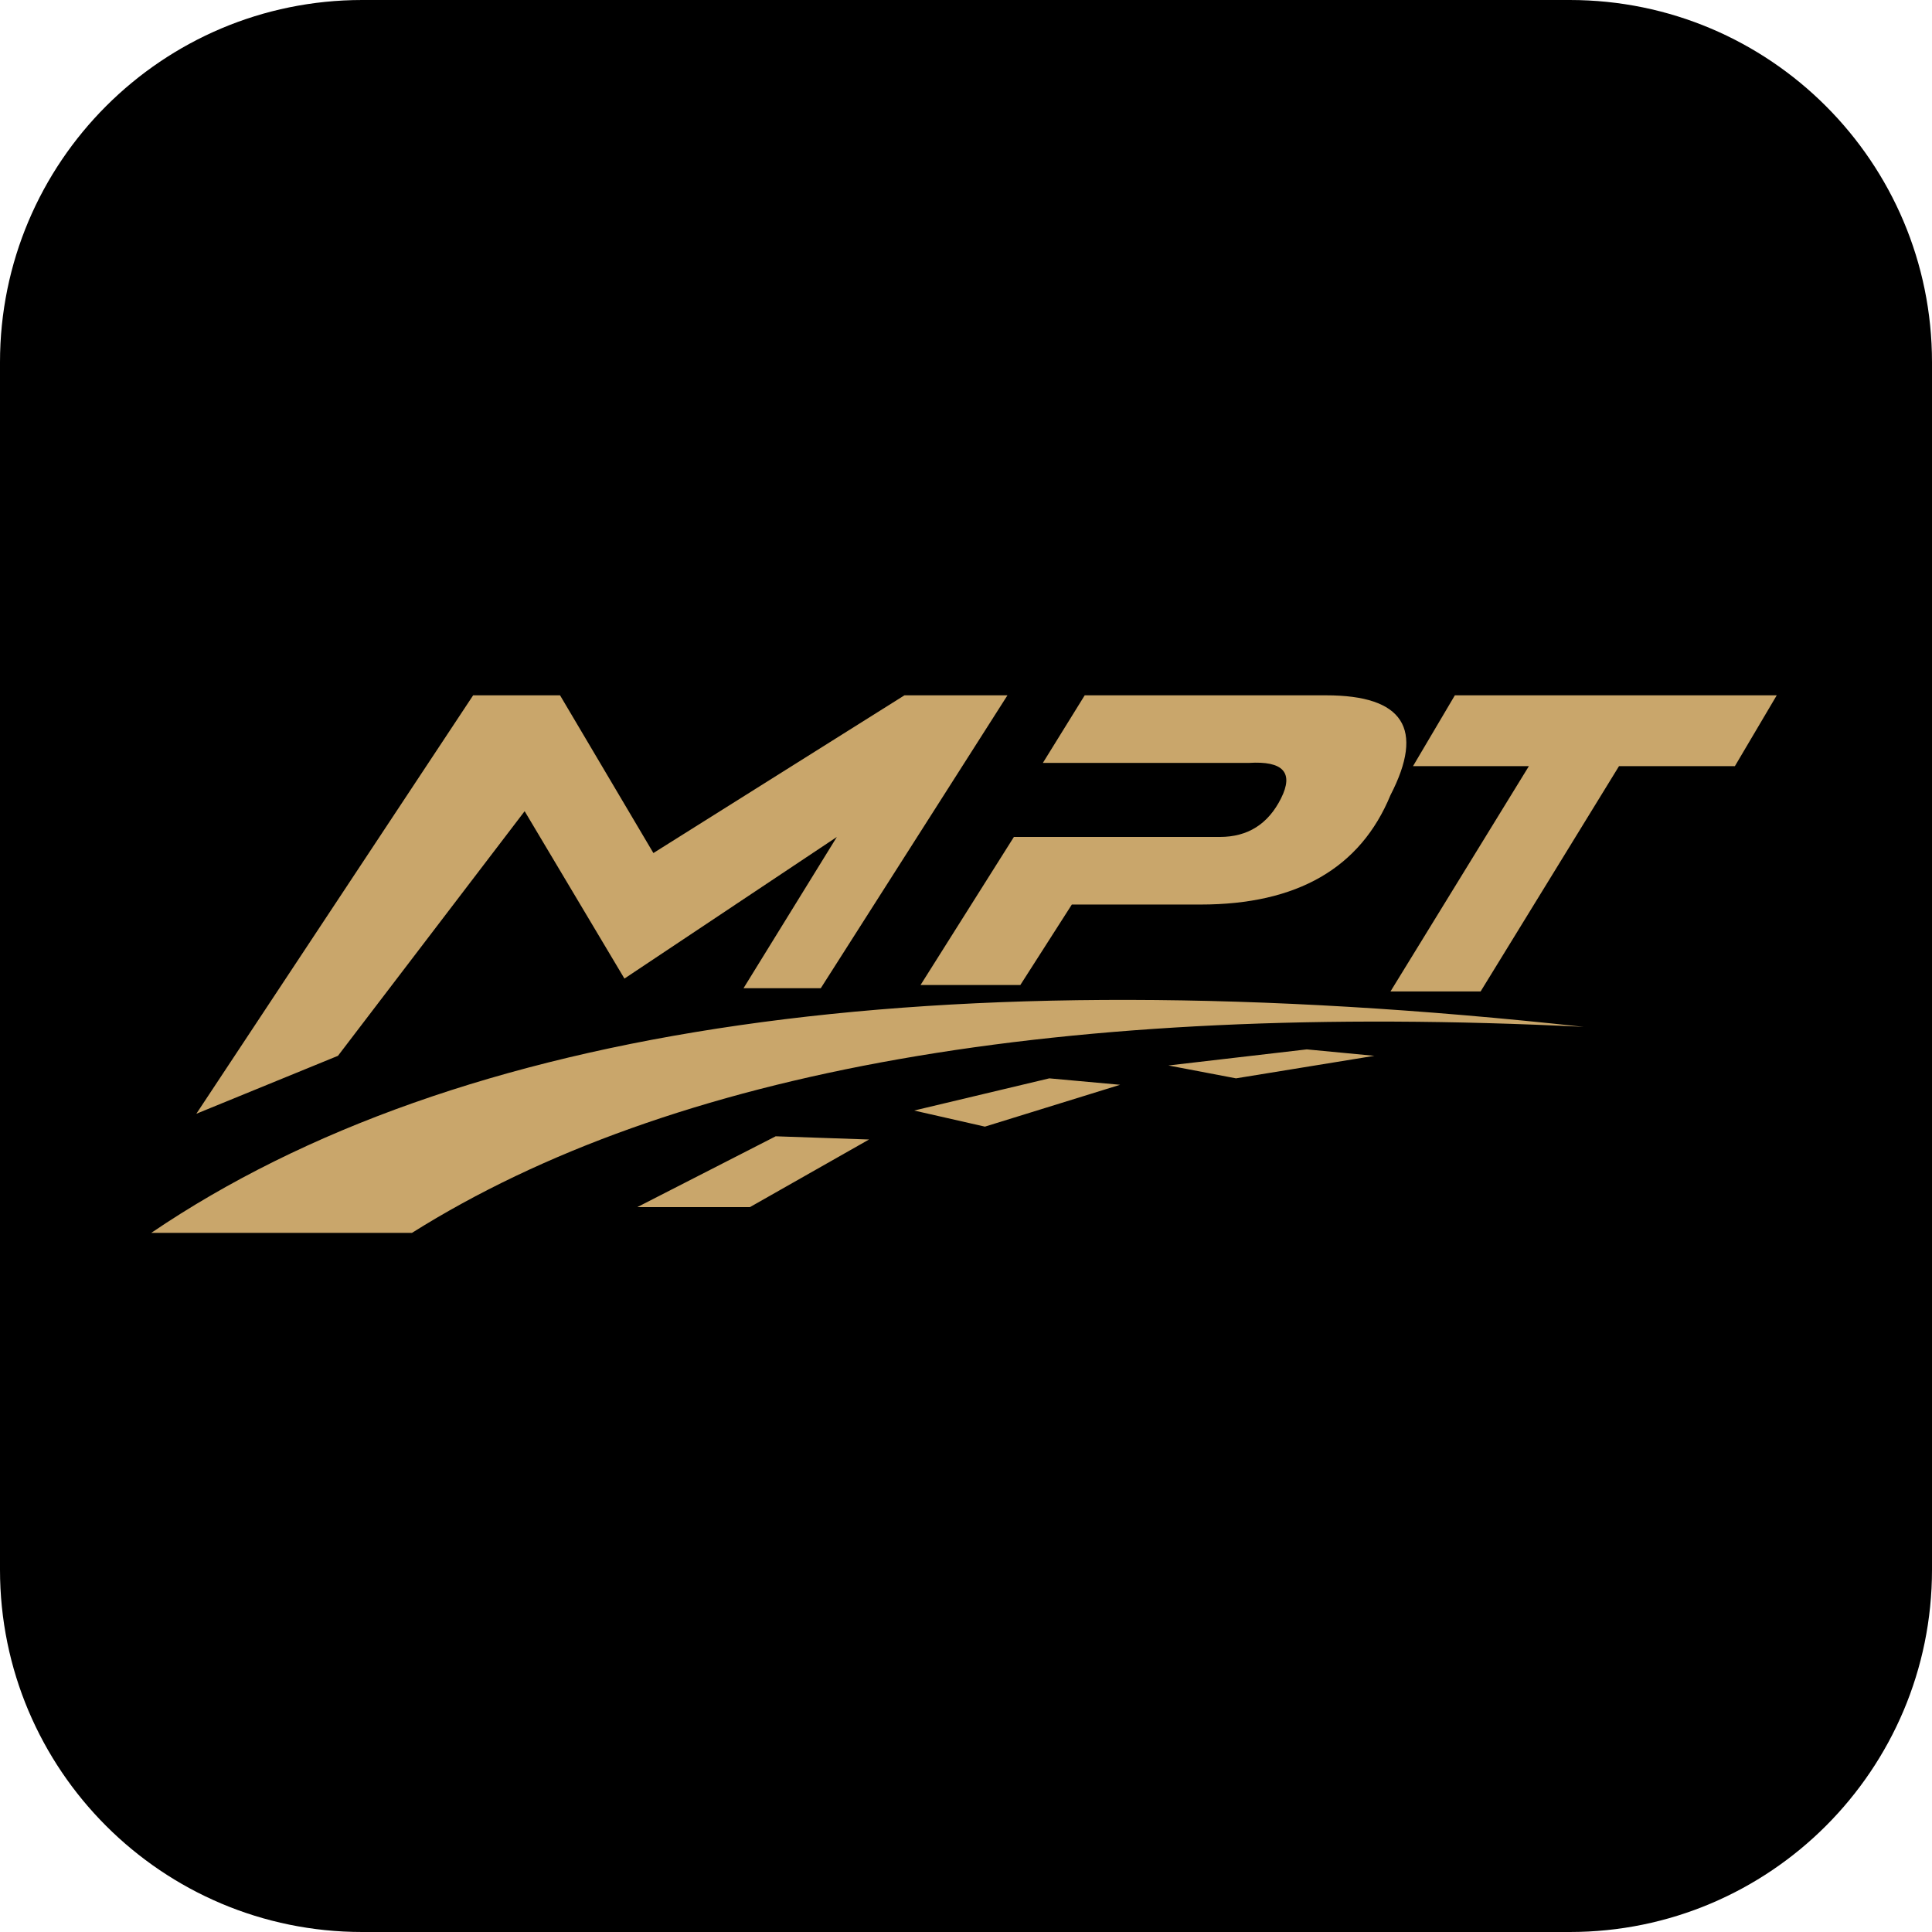
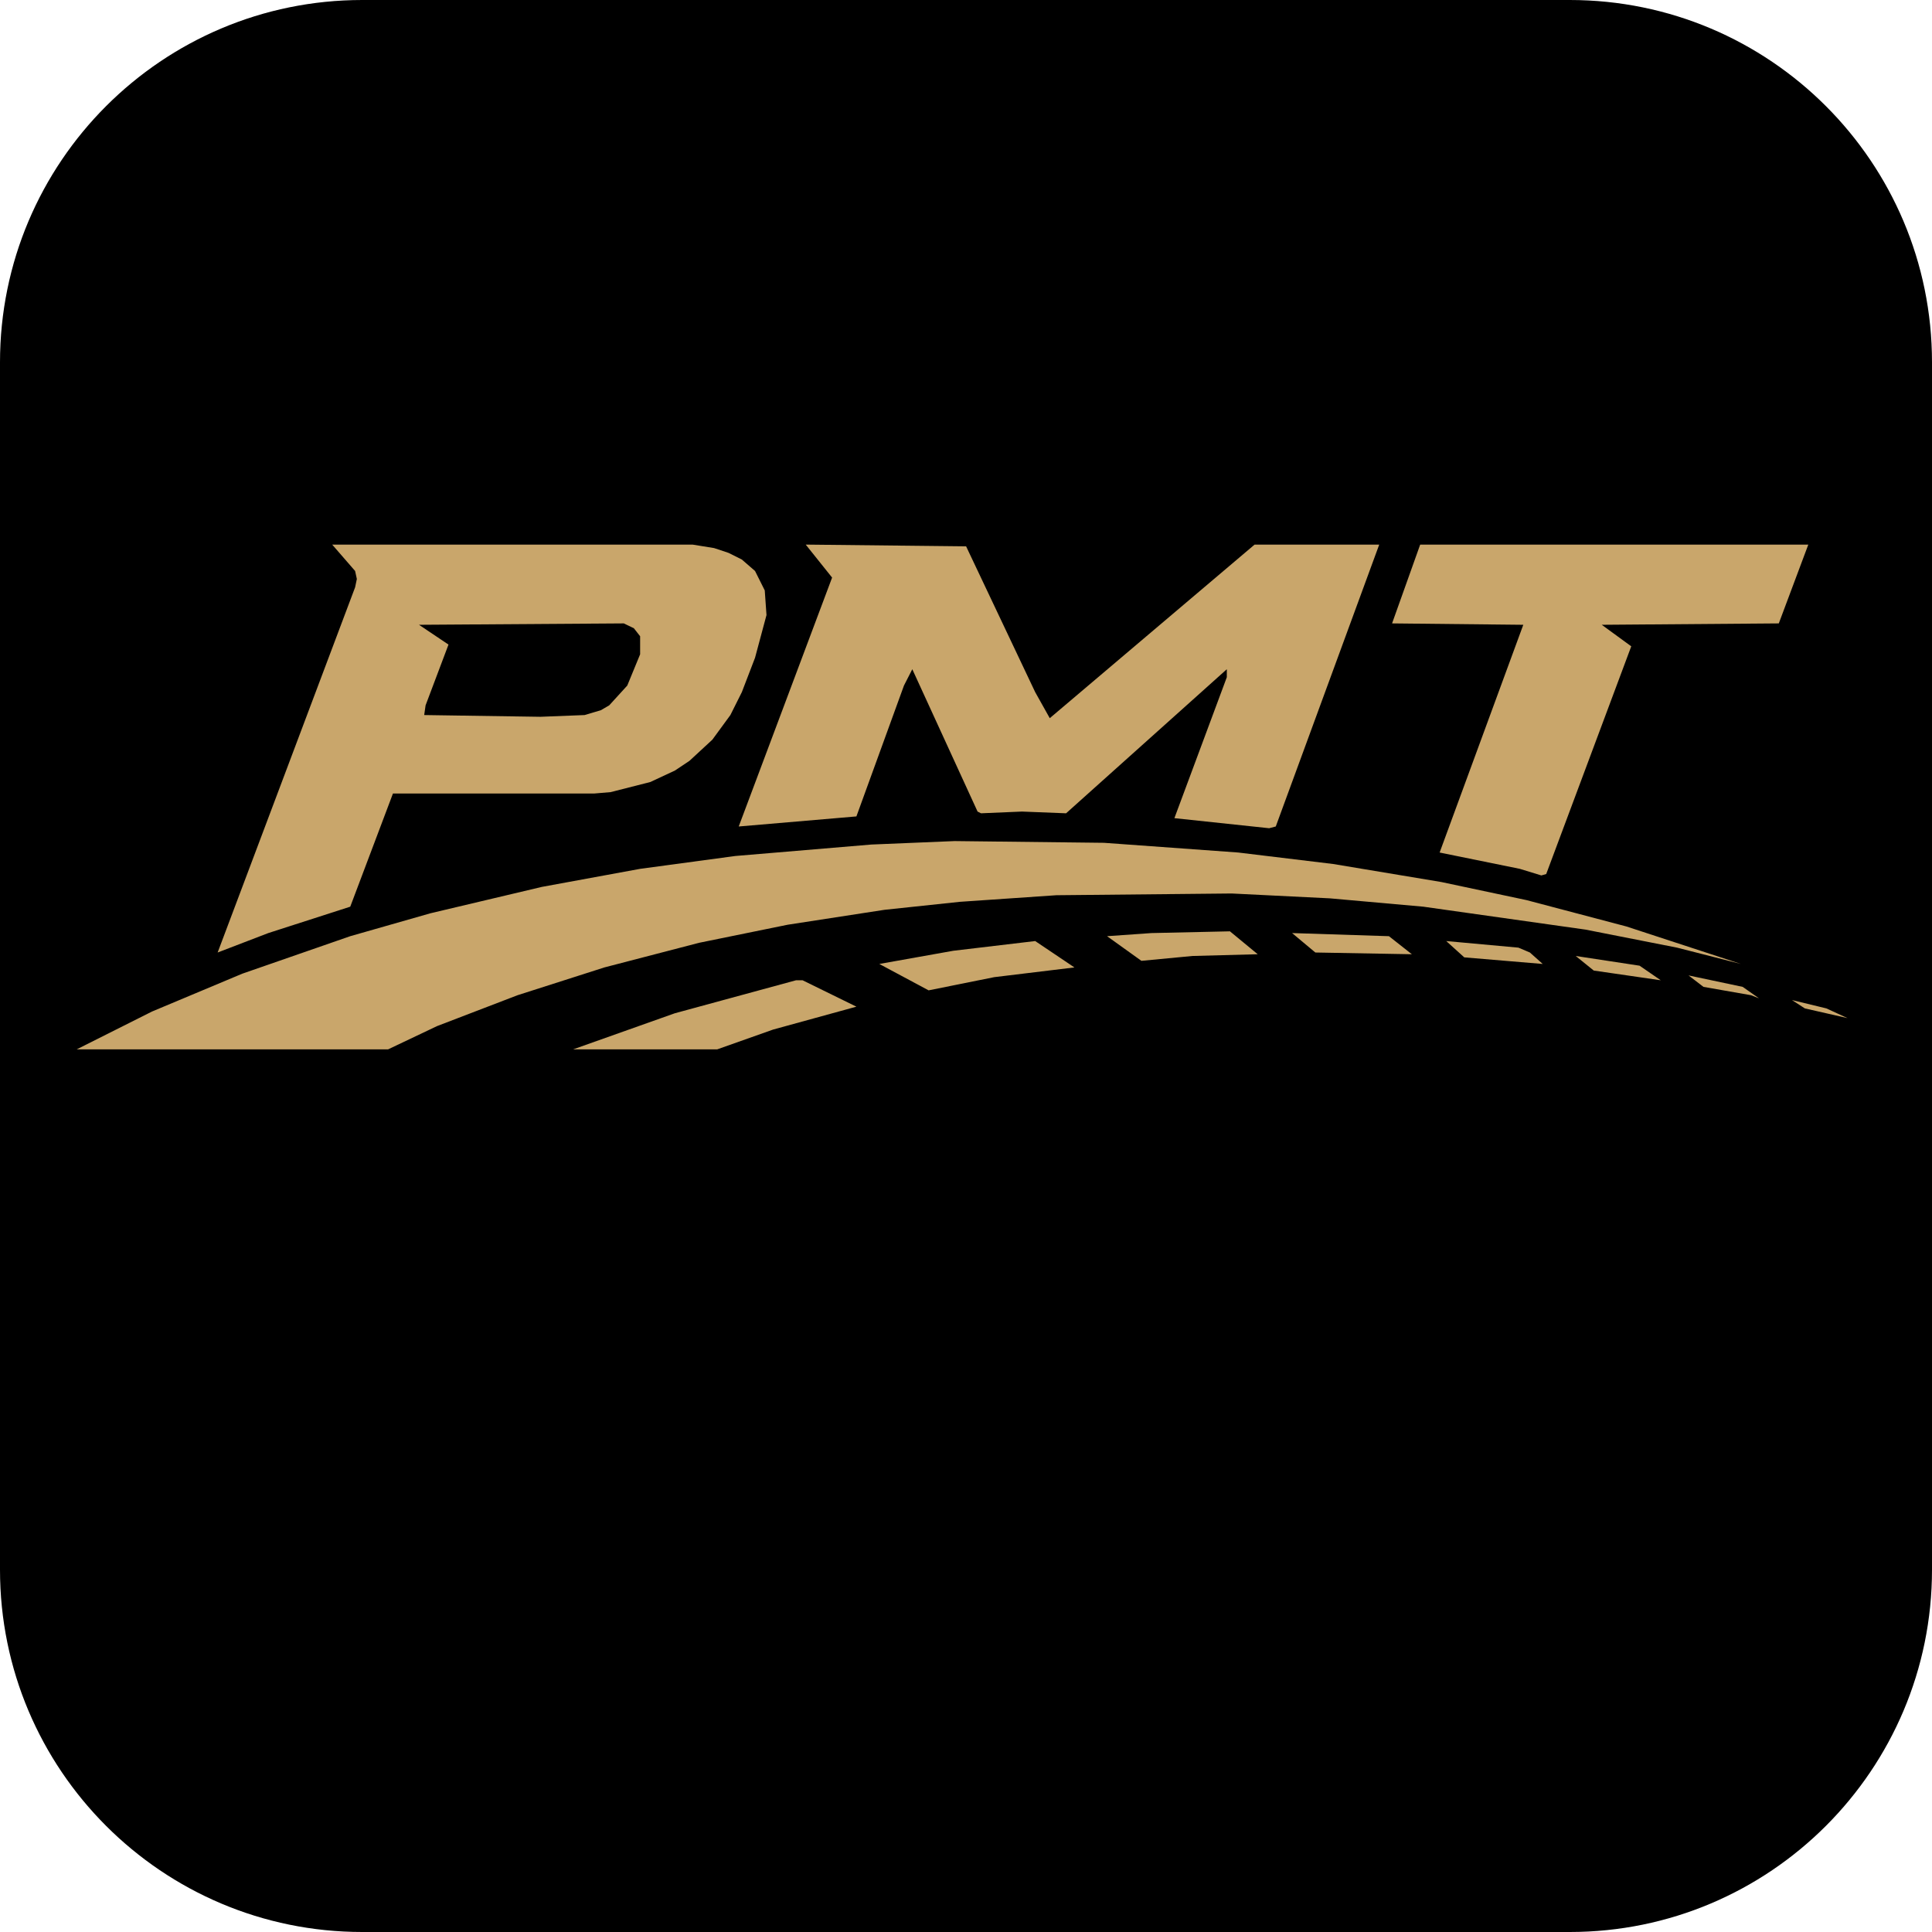
<svg xmlns="http://www.w3.org/2000/svg" viewBox="0 0 512 512">
  <rect width="512" height="512" rx="96" fill="#000" />
-   <path fill="#C9A66B" transform="translate(29 151) scale(0.853)" d="M27 169 113 39h27l29 49 78-49h32l-58 91h-24l29-47-66 44-31-52-58 76z M252 129l29-46h64q13 0 19-12t-10-11h-64l13-21h75q36 0 20 31-14 34-59 34h-40l-16 25z M418 39h100l-13 22h-36l-43 70h-28l43-70h-36z M13 206q143-97 445-64-243-12-364 64z M164 198l43-22 29 1-37 21z M250 168l42-10 22 2-42 13z M329 154l43-5 21 2-43 7z" />
+   <g transform="translate(16, 140) scale(0.92)">
+     <path fill="#C9A66B" fill-rule="evenodd" d="M 498.8 135.9 L 502.5 138.3 L 514.8 141.1 L 508.7 138.3 Z M 229.3 137.8 L 213.8 130.2 L 211.9 130.2 L 177.0 139.7 L 147.7 150.1 L 189.2 150.1 L 205.3 144.4 Z M 469.0 128.8 L 473.3 132.1 L 487.0 134.5 L 489.3 135.4 L 484.6 132.1 Z M 436.5 123.2 L 441.7 127.4 L 461.0 130.2 L 454.9 126.0 Z M 399.2 118.9 L 404.4 123.6 L 427.0 125.5 L 423.3 122.2 L 420.0 120.8 Z M 292.1 126.5 L 280.8 118.9 L 257.2 121.7 L 235.9 125.5 L 250.1 133.1 L 269.0 129.3 Z M 354.8 116.6 L 361.5 122.2 L 389.3 122.7 L 382.7 117.5 Z M 344.9 122.7 L 336.9 116.1 L 314.3 116.6 L 301.5 117.5 L 311.4 124.6 L 326.1 123.2 Z M 484.1 125.5 L 451.1 114.7 L 422.3 107.1 L 397.8 101.9 L 366.6 96.7 L 339.3 93.4 L 300.6 90.6 L 257.6 90.1 L 233.6 91.1 L 194.4 94.4 L 167.0 98.1 L 138.7 103.3 L 106.6 110.9 L 83.5 117.5 L 52.4 128.3 L 26.4 139.2 L 4.7 150.1 L 94.4 150.1 L 108.5 143.4 L 131.7 134.5 L 156.7 126.5 L 184.0 119.4 L 209.5 114.2 L 237.4 109.9 L 259.1 107.6 L 286.9 105.7 L 337.4 105.2 L 365.7 106.6 L 392.6 109.0 L 439.3 115.6 L 465.7 120.8 Z M 397.3 93.4 L 420.4 98.1 L 426.6 100.0 L 428.0 99.6 L 452.5 34.0 L 444.0 27.8 L 495.0 27.4 L 503.5 4.7 L 391.7 4.7 L 383.6 27.4 L 421.4 27.8 Z M 195.4 85.9 L 229.3 83.0 L 243.0 45.3 L 245.4 40.6 L 264.2 81.6 L 265.2 82.1 L 277.0 81.6 L 289.7 82.1 L 336.0 40.6 L 336.0 42.9 L 320.9 83.5 L 348.2 86.4 L 350.1 85.9 L 379.9 4.7 L 344.0 4.7 L 285.0 54.7 L 280.8 47.2 L 260.9 5.2 L 214.7 4.7 L 222.3 14.2 Z M 45.3 122.2 L 59.9 116.6 L 83.5 109.0 L 95.8 76.4 L 153.8 76.4 L 158.5 76.0 L 169.9 73.1 L 177.0 69.8 L 181.2 67.0 L 187.8 60.9 L 193.0 53.8 L 196.3 47.2 L 200.1 37.3 L 203.4 25.0 L 202.9 17.9 L 200.1 12.3 L 196.3 9.0 L 192.5 7.1 L 188.3 5.7 L 182.1 4.7 L 78.3 4.7 L 84.9 12.3 L 85.4 14.6 L 84.9 17.0 Z M 104.8 53.8 L 105.2 51.0 L 111.8 33.5 L 103.3 27.8 L 162.3 27.4 L 165.2 28.8 L 167.0 31.1 L 167.0 36.3 L 163.3 45.3 L 158.1 51.0 L 155.7 52.4 L 151.0 53.8 L 138.3 54.3 Z" />
+   </g>
</svg>
